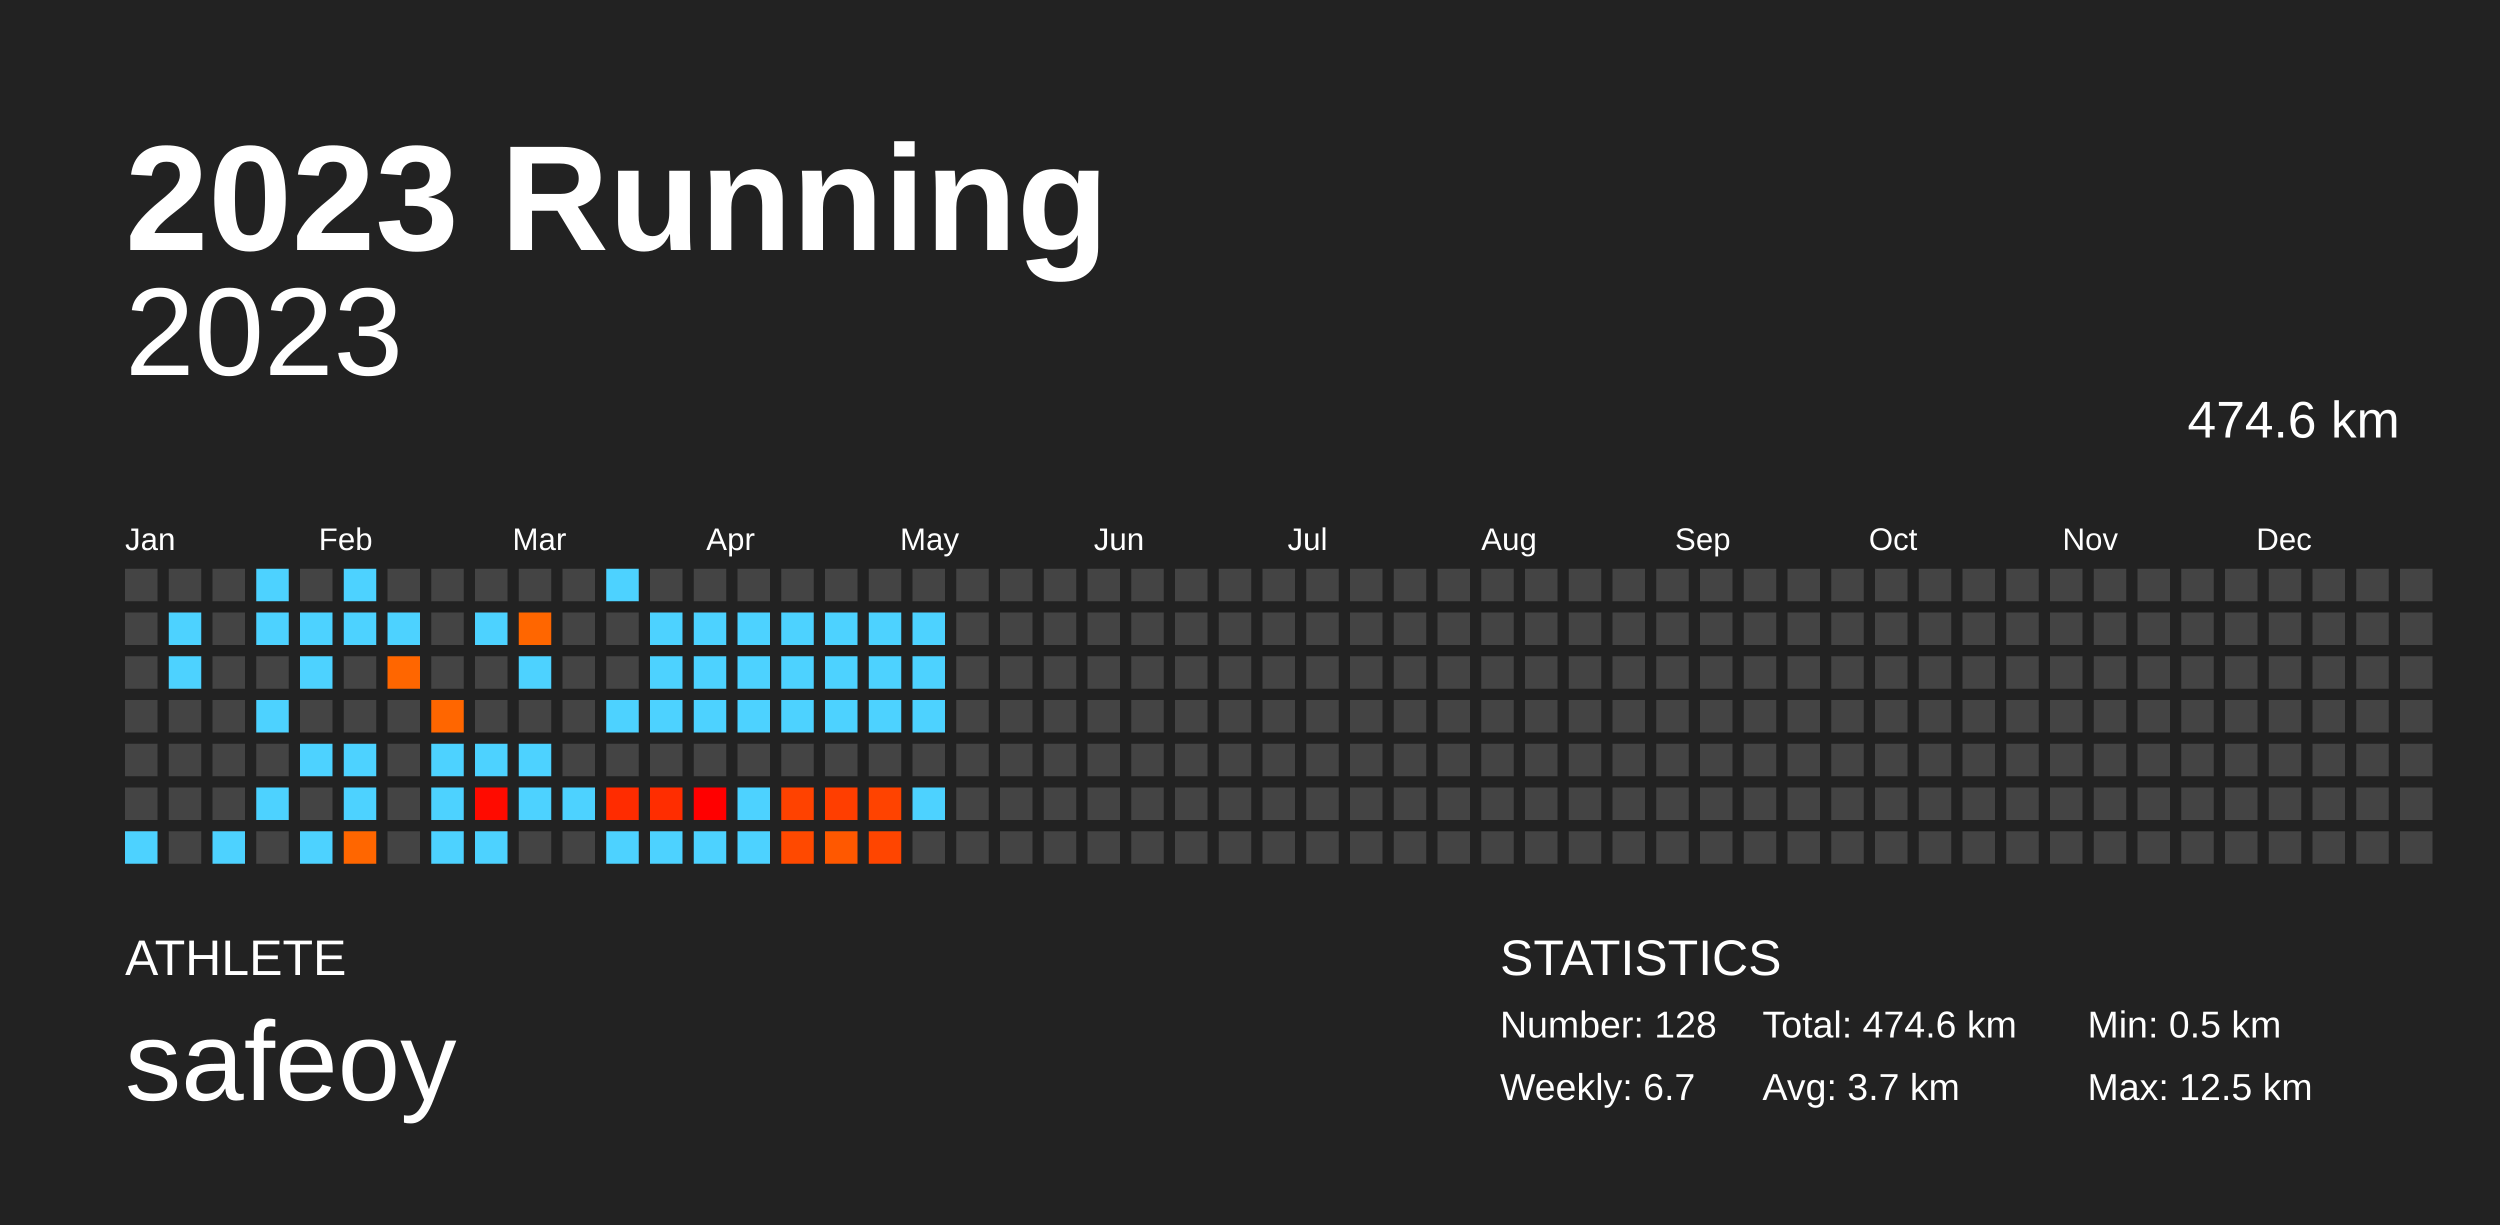
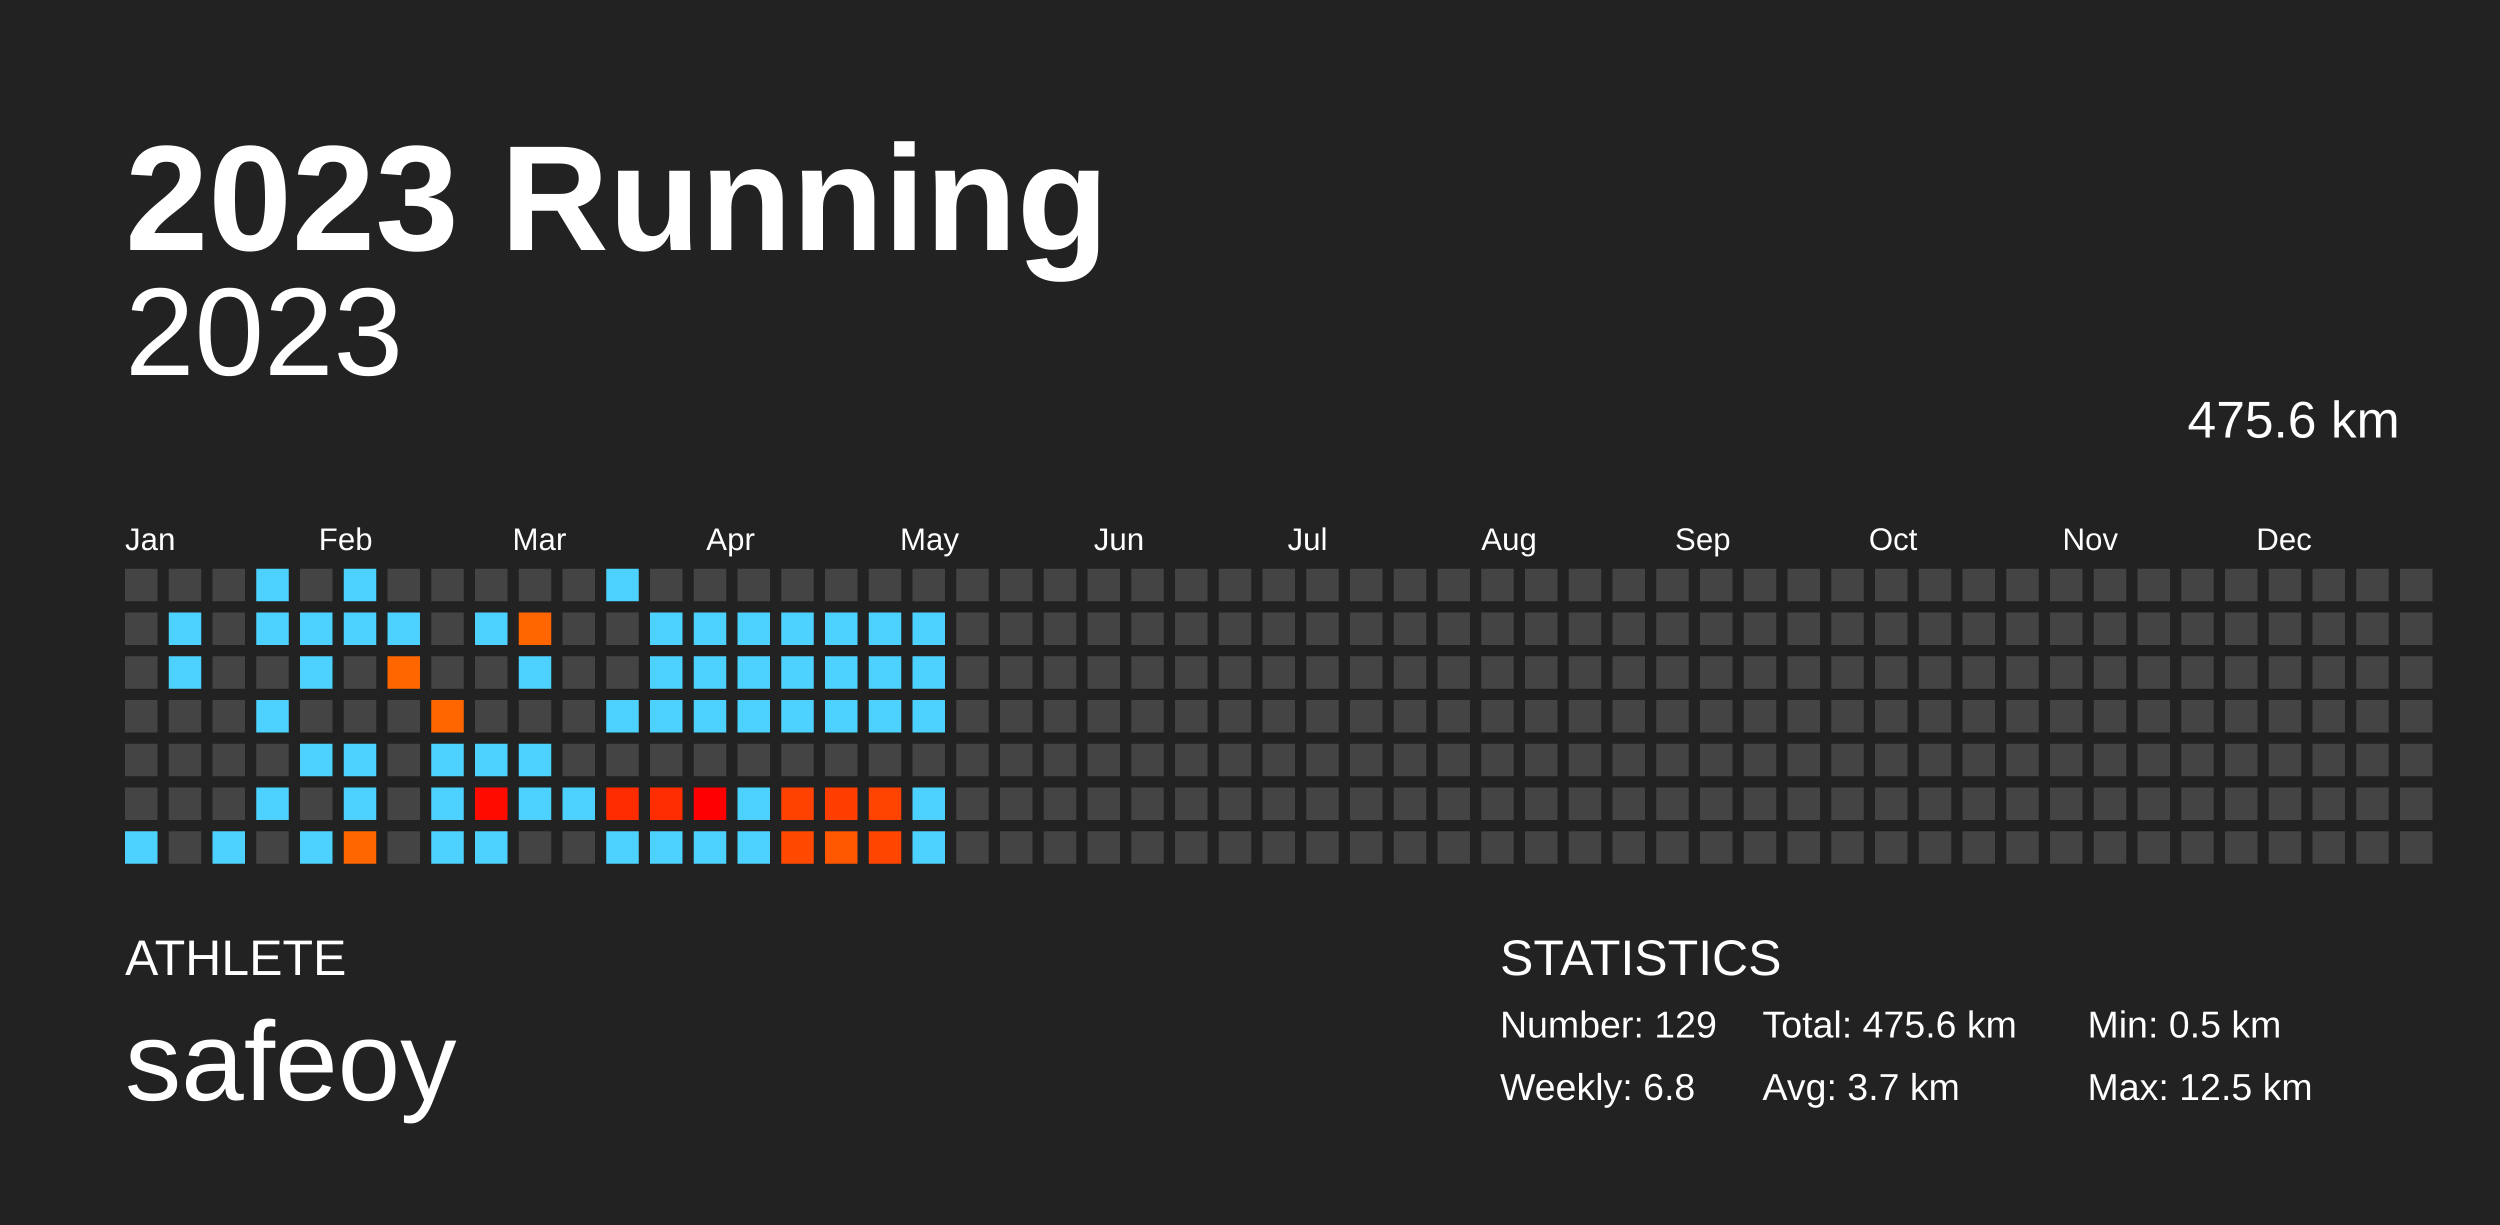
<svg xmlns="http://www.w3.org/2000/svg" baseProfile="full" height="98mm" version="1.1" viewBox="0,0,200,98" width="200mm">
  <defs />
  <rect fill="#222222" height="98" width="200" x="0" y="0" />
  <text fill="#FFFFFF" style="font-size:12px; font-family:Arial; font-weight:bold;" x="10" y="20">2023 Running</text>
  <text fill="#FFFFFF" style="font-size:4px; font-family:Arial" x="10" y="78">ATHLETE</text>
  <text fill="#FFFFFF" style="font-size:9px; font-family:Arial" x="10" y="88">safeoy</text>
  <text fill="#FFFFFF" style="font-size:4px; font-family:Arial" x="120" y="78">STATISTICS</text>
-   <text fill="#FFFFFF" style="font-size:3px; font-family:Arial" x="120" y="83">Number: 128</text>
-   <text fill="#FFFFFF" style="font-size:3px; font-family:Arial" x="120" y="88">Weekly: 6.7</text>
-   <text fill="#FFFFFF" style="font-size:3px; font-family:Arial" x="141" y="83">Total: 474.6 km</text>
+   <text fill="#FFFFFF" style="font-size:3px; font-family:Arial" x="120" y="83">Number: 129</text>
+   <text fill="#FFFFFF" style="font-size:3px; font-family:Arial" x="120" y="88">Weekly: 6.8</text>
+   <text fill="#FFFFFF" style="font-size:3px; font-family:Arial" x="141" y="83">Total: 475.6 km</text>
  <text fill="#FFFFFF" style="font-size:3px; font-family:Arial" x="141" y="88">Avg: 3.7 km</text>
  <text fill="#FFFFFF" style="font-size:3px; font-family:Arial" x="167" y="83">Min: 0.5 km</text>
  <text fill="#FFFFFF" style="font-size:3px; font-family:Arial" x="167" y="88">Max: 12.5 km</text>
  <text alignment-baseline="hanging" fill="#FFFFFF" style="font-size:10.0px; font-family:Arial;" x="10" y="30">2023</text>
-   <text alignment-baseline="hanging" fill="#FFFFFF" style="font-size:4.125px; font-family:Arial;" x="175" y="35">474.6 km</text>
+   <text alignment-baseline="hanging" fill="#FFFFFF" style="font-size:4.125px; font-family:Arial;" x="175" y="35">475.6 km</text>
  <text fill="#FFFFFF" style="font-size:2.5px; font-family:Arial" x="10.0" y="44">Jan</text>
  <text fill="#FFFFFF" style="font-size:2.5px; font-family:Arial" x="25.5" y="44">Feb</text>
  <text fill="#FFFFFF" style="font-size:2.5px; font-family:Arial" x="41.0" y="44">Mar</text>
  <text fill="#FFFFFF" style="font-size:2.5px; font-family:Arial" x="56.5" y="44">Apr</text>
  <text fill="#FFFFFF" style="font-size:2.5px; font-family:Arial" x="72.0" y="44">May</text>
  <text fill="#FFFFFF" style="font-size:2.5px; font-family:Arial" x="87.5" y="44">Jun</text>
  <text fill="#FFFFFF" style="font-size:2.5px; font-family:Arial" x="103.0" y="44">Jul</text>
  <text fill="#FFFFFF" style="font-size:2.5px; font-family:Arial" x="118.5" y="44">Aug</text>
  <text fill="#FFFFFF" style="font-size:2.5px; font-family:Arial" x="134.0" y="44">Sep</text>
  <text fill="#FFFFFF" style="font-size:2.5px; font-family:Arial" x="149.5" y="44">Oct</text>
  <text fill="#FFFFFF" style="font-size:2.5px; font-family:Arial" x="165.0" y="44">Nov</text>
  <text fill="#FFFFFF" style="font-size:2.5px; font-family:Arial" x="180.5" y="44">Dec</text>
  <rect fill="#444444" height="2.6" width="2.6" x="10.0" y="45.5" />
  <rect fill="#444444" height="2.6" width="2.6" x="10.0" y="49.0" />
  <rect fill="#444444" height="2.6" width="2.6" x="10.0" y="52.5" />
  <rect fill="#444444" height="2.6" width="2.6" x="10.0" y="56.0" />
  <rect fill="#444444" height="2.6" width="2.6" x="10.0" y="59.5" />
  <rect fill="#444444" height="2.6" width="2.6" x="10.0" y="63.0" />
  <rect fill="#4dd2ff" height="2.6" width="2.6" x="10.0" y="66.5" />
  <rect fill="#444444" height="2.6" width="2.6" x="13.5" y="45.5" />
  <rect fill="#4dd2ff" height="2.6" width="2.6" x="13.5" y="49.0" />
  <rect fill="#4dd2ff" height="2.6" width="2.6" x="13.5" y="52.5" />
  <rect fill="#444444" height="2.6" width="2.6" x="13.5" y="56.0" />
  <rect fill="#444444" height="2.6" width="2.6" x="13.5" y="59.5" />
  <rect fill="#444444" height="2.6" width="2.6" x="13.5" y="63.0" />
  <rect fill="#444444" height="2.6" width="2.6" x="13.5" y="66.5" />
  <rect fill="#444444" height="2.6" width="2.6" x="17.0" y="45.5" />
  <rect fill="#444444" height="2.6" width="2.6" x="17.0" y="49.0" />
  <rect fill="#444444" height="2.6" width="2.6" x="17.0" y="52.5" />
  <rect fill="#444444" height="2.6" width="2.6" x="17.0" y="56.0" />
  <rect fill="#444444" height="2.6" width="2.6" x="17.0" y="59.5" />
  <rect fill="#444444" height="2.6" width="2.6" x="17.0" y="63.0" />
  <rect fill="#4dd2ff" height="2.6" width="2.6" x="17.0" y="66.5" />
  <rect fill="#4dd2ff" height="2.6" width="2.6" x="20.5" y="45.5" />
  <rect fill="#4dd2ff" height="2.6" width="2.6" x="20.5" y="49.0" />
  <rect fill="#444444" height="2.6" width="2.6" x="20.5" y="52.5" />
  <rect fill="#4dd2ff" height="2.6" width="2.6" x="20.5" y="56.0" />
  <rect fill="#444444" height="2.6" width="2.6" x="20.5" y="59.5" />
  <rect fill="#4dd2ff" height="2.6" width="2.6" x="20.5" y="63.0" />
  <rect fill="#444444" height="2.6" width="2.6" x="20.5" y="66.5" />
  <rect fill="#444444" height="2.6" width="2.6" x="24.0" y="45.5" />
  <rect fill="#4dd2ff" height="2.6" width="2.6" x="24.0" y="49.0" />
  <rect fill="#4dd2ff" height="2.6" width="2.6" x="24.0" y="52.5" />
  <rect fill="#444444" height="2.6" width="2.6" x="24.0" y="56.0" />
  <rect fill="#4dd2ff" height="2.6" width="2.6" x="24.0" y="59.5" />
  <rect fill="#444444" height="2.6" width="2.6" x="24.0" y="63.0" />
  <rect fill="#4dd2ff" height="2.6" width="2.6" x="24.0" y="66.5" />
  <rect fill="#4dd2ff" height="2.6" width="2.6" x="27.5" y="45.5" />
  <rect fill="#4dd2ff" height="2.6" width="2.6" x="27.5" y="49.0" />
  <rect fill="#444444" height="2.6" width="2.6" x="27.5" y="52.5" />
  <rect fill="#444444" height="2.6" width="2.6" x="27.5" y="56.0" />
  <rect fill="#4dd2ff" height="2.6" width="2.6" x="27.5" y="59.5" />
  <rect fill="#4dd2ff" height="2.6" width="2.6" x="27.5" y="63.0" />
  <rect fill="#ff6600" height="2.6" width="2.6" x="27.5" y="66.5" />
  <rect fill="#444444" height="2.6" width="2.6" x="31.0" y="45.5" />
  <rect fill="#4dd2ff" height="2.6" width="2.6" x="31.0" y="49.0" />
  <rect fill="#ff6600" height="2.6" width="2.6" x="31.0" y="52.5" />
  <rect fill="#444444" height="2.6" width="2.6" x="31.0" y="56.0" />
  <rect fill="#444444" height="2.6" width="2.6" x="31.0" y="59.5" />
  <rect fill="#444444" height="2.6" width="2.6" x="31.0" y="63.0" />
  <rect fill="#444444" height="2.6" width="2.6" x="31.0" y="66.5" />
  <rect fill="#444444" height="2.6" width="2.6" x="34.5" y="45.5" />
  <rect fill="#444444" height="2.6" width="2.6" x="34.5" y="49.0" />
  <rect fill="#444444" height="2.6" width="2.6" x="34.5" y="52.5" />
  <rect fill="#ff6600" height="2.6" width="2.6" x="34.5" y="56.0" />
  <rect fill="#4dd2ff" height="2.6" width="2.6" x="34.5" y="59.5" />
  <rect fill="#4dd2ff" height="2.6" width="2.6" x="34.5" y="63.0" />
  <rect fill="#4dd2ff" height="2.6" width="2.6" x="34.5" y="66.5" />
  <rect fill="#444444" height="2.6" width="2.6" x="38.0" y="45.5" />
  <rect fill="#4dd2ff" height="2.6" width="2.6" x="38.0" y="49.0" />
  <rect fill="#444444" height="2.6" width="2.6" x="38.0" y="52.5" />
  <rect fill="#444444" height="2.6" width="2.6" x="38.0" y="56.0" />
  <rect fill="#4dd2ff" height="2.6" width="2.6" x="38.0" y="59.5" />
  <rect fill="#ff0b00" height="2.6" width="2.6" x="38.0" y="63.0" />
  <rect fill="#4dd2ff" height="2.6" width="2.6" x="38.0" y="66.5" />
  <rect fill="#444444" height="2.6" width="2.6" x="41.5" y="45.5" />
  <rect fill="#ff6600" height="2.6" width="2.6" x="41.5" y="49.0" />
  <rect fill="#4dd2ff" height="2.6" width="2.6" x="41.5" y="52.5" />
  <rect fill="#444444" height="2.6" width="2.6" x="41.5" y="56.0" />
  <rect fill="#4dd2ff" height="2.6" width="2.6" x="41.5" y="59.5" />
  <rect fill="#4dd2ff" height="2.6" width="2.6" x="41.5" y="63.0" />
  <rect fill="#444444" height="2.6" width="2.6" x="41.5" y="66.5" />
  <rect fill="#444444" height="2.6" width="2.6" x="45.0" y="45.5" />
  <rect fill="#444444" height="2.6" width="2.6" x="45.0" y="49.0" />
  <rect fill="#444444" height="2.6" width="2.6" x="45.0" y="52.5" />
  <rect fill="#444444" height="2.6" width="2.6" x="45.0" y="56.0" />
  <rect fill="#444444" height="2.6" width="2.6" x="45.0" y="59.5" />
  <rect fill="#4dd2ff" height="2.6" width="2.6" x="45.0" y="63.0" />
  <rect fill="#444444" height="2.6" width="2.6" x="45.0" y="66.5" />
  <rect fill="#4dd2ff" height="2.6" width="2.6" x="48.5" y="45.5" />
  <rect fill="#444444" height="2.6" width="2.6" x="48.5" y="49.0" />
  <rect fill="#444444" height="2.6" width="2.6" x="48.5" y="52.5" />
  <rect fill="#4dd2ff" height="2.6" width="2.6" x="48.5" y="56.0" />
  <rect fill="#444444" height="2.6" width="2.6" x="48.5" y="59.5" />
  <rect fill="#ff2c00" height="2.6" width="2.6" x="48.5" y="63.0" />
  <rect fill="#4dd2ff" height="2.6" width="2.6" x="48.5" y="66.5" />
  <rect fill="#444444" height="2.6" width="2.6" x="52.0" y="45.5" />
  <rect fill="#4dd2ff" height="2.6" width="2.6" x="52.0" y="49.0" />
  <rect fill="#4dd2ff" height="2.6" width="2.6" x="52.0" y="52.5" />
  <rect fill="#4dd2ff" height="2.6" width="2.6" x="52.0" y="56.0" />
  <rect fill="#444444" height="2.6" width="2.6" x="52.0" y="59.5" />
  <rect fill="#ff2d00" height="2.6" width="2.6" x="52.0" y="63.0" />
  <rect fill="#4dd2ff" height="2.6" width="2.6" x="52.0" y="66.5" />
  <rect fill="#444444" height="2.6" width="2.6" x="55.5" y="45.5" />
  <rect fill="#4dd2ff" height="2.6" width="2.6" x="55.5" y="49.0" />
  <rect fill="#4dd2ff" height="2.6" width="2.6" x="55.5" y="52.5" />
  <rect fill="#4dd2ff" height="2.6" width="2.6" x="55.5" y="56.0" />
  <rect fill="#444444" height="2.6" width="2.6" x="55.5" y="59.5" />
  <rect fill="#ff0000" height="2.6" width="2.6" x="55.5" y="63.0" />
  <rect fill="#4dd2ff" height="2.6" width="2.6" x="55.5" y="66.5" />
  <rect fill="#444444" height="2.6" width="2.6" x="59.0" y="45.5" />
  <rect fill="#4dd2ff" height="2.6" width="2.6" x="59.0" y="49.0" />
  <rect fill="#4dd2ff" height="2.6" width="2.6" x="59.0" y="52.5" />
  <rect fill="#4dd2ff" height="2.6" width="2.6" x="59.0" y="56.0" />
  <rect fill="#444444" height="2.6" width="2.6" x="59.0" y="59.5" />
  <rect fill="#4dd2ff" height="2.6" width="2.6" x="59.0" y="63.0" />
  <rect fill="#4dd2ff" height="2.6" width="2.6" x="59.0" y="66.5" />
  <rect fill="#444444" height="2.6" width="2.6" x="62.5" y="45.5" />
  <rect fill="#4dd2ff" height="2.6" width="2.6" x="62.5" y="49.0" />
  <rect fill="#4dd2ff" height="2.6" width="2.6" x="62.5" y="52.5" />
  <rect fill="#4dd2ff" height="2.6" width="2.6" x="62.5" y="56.0" />
  <rect fill="#444444" height="2.6" width="2.6" x="62.5" y="59.5" />
  <rect fill="#ff4200" height="2.6" width="2.6" x="62.5" y="63.0" />
  <rect fill="#ff4900" height="2.6" width="2.6" x="62.5" y="66.5" />
  <rect fill="#444444" height="2.6" width="2.6" x="66.0" y="45.5" />
  <rect fill="#4dd2ff" height="2.6" width="2.6" x="66.0" y="49.0" />
  <rect fill="#4dd2ff" height="2.6" width="2.6" x="66.0" y="52.5" />
  <rect fill="#4dd2ff" height="2.6" width="2.6" x="66.0" y="56.0" />
  <rect fill="#444444" height="2.6" width="2.6" x="66.0" y="59.5" />
  <rect fill="#ff3e00" height="2.6" width="2.6" x="66.0" y="63.0" />
  <rect fill="#ff5800" height="2.6" width="2.6" x="66.0" y="66.5" />
  <rect fill="#444444" height="2.6" width="2.6" x="69.5" y="45.5" />
  <rect fill="#4dd2ff" height="2.6" width="2.6" x="69.5" y="49.0" />
  <rect fill="#4dd2ff" height="2.6" width="2.6" x="69.5" y="52.5" />
  <rect fill="#4dd2ff" height="2.6" width="2.6" x="69.5" y="56.0" />
  <rect fill="#444444" height="2.6" width="2.6" x="69.5" y="59.5" />
  <rect fill="#ff4300" height="2.6" width="2.6" x="69.5" y="63.0" />
  <rect fill="#ff4500" height="2.6" width="2.6" x="69.5" y="66.5" />
  <rect fill="#444444" height="2.6" width="2.6" x="73.0" y="45.5" />
  <rect fill="#4dd2ff" height="2.6" width="2.6" x="73.0" y="49.0" />
  <rect fill="#4dd2ff" height="2.6" width="2.6" x="73.0" y="52.5" />
  <rect fill="#4dd2ff" height="2.6" width="2.6" x="73.0" y="56.0" />
  <rect fill="#444444" height="2.6" width="2.6" x="73.0" y="59.5" />
  <rect fill="#4dd2ff" height="2.6" width="2.6" x="73.0" y="63.0" />
-   <rect fill="#444444" height="2.6" width="2.6" x="73.0" y="66.5" />
+   <rect fill="#4dd2ff" height="2.6" width="2.6" x="73.0" y="66.5" />
  <rect fill="#444444" height="2.6" width="2.6" x="76.5" y="45.5" />
  <rect fill="#444444" height="2.6" width="2.6" x="76.5" y="49.0" />
  <rect fill="#444444" height="2.6" width="2.6" x="76.5" y="52.5" />
  <rect fill="#444444" height="2.6" width="2.6" x="76.5" y="56.0" />
  <rect fill="#444444" height="2.6" width="2.6" x="76.5" y="59.5" />
  <rect fill="#444444" height="2.6" width="2.6" x="76.5" y="63.0" />
  <rect fill="#444444" height="2.6" width="2.6" x="76.5" y="66.5" />
  <rect fill="#444444" height="2.6" width="2.6" x="80.0" y="45.5" />
  <rect fill="#444444" height="2.6" width="2.6" x="80.0" y="49.0" />
  <rect fill="#444444" height="2.6" width="2.6" x="80.0" y="52.5" />
  <rect fill="#444444" height="2.6" width="2.6" x="80.0" y="56.0" />
  <rect fill="#444444" height="2.6" width="2.6" x="80.0" y="59.5" />
  <rect fill="#444444" height="2.6" width="2.6" x="80.0" y="63.0" />
  <rect fill="#444444" height="2.6" width="2.6" x="80.0" y="66.5" />
  <rect fill="#444444" height="2.6" width="2.6" x="83.5" y="45.5" />
  <rect fill="#444444" height="2.6" width="2.6" x="83.5" y="49.0" />
  <rect fill="#444444" height="2.6" width="2.6" x="83.5" y="52.5" />
  <rect fill="#444444" height="2.6" width="2.6" x="83.5" y="56.0" />
  <rect fill="#444444" height="2.6" width="2.6" x="83.5" y="59.5" />
  <rect fill="#444444" height="2.6" width="2.6" x="83.5" y="63.0" />
  <rect fill="#444444" height="2.6" width="2.6" x="83.5" y="66.5" />
  <rect fill="#444444" height="2.6" width="2.6" x="87.0" y="45.5" />
  <rect fill="#444444" height="2.6" width="2.6" x="87.0" y="49.0" />
  <rect fill="#444444" height="2.6" width="2.6" x="87.0" y="52.5" />
  <rect fill="#444444" height="2.6" width="2.6" x="87.0" y="56.0" />
  <rect fill="#444444" height="2.6" width="2.6" x="87.0" y="59.5" />
  <rect fill="#444444" height="2.6" width="2.6" x="87.0" y="63.0" />
  <rect fill="#444444" height="2.6" width="2.6" x="87.0" y="66.5" />
  <rect fill="#444444" height="2.6" width="2.6" x="90.5" y="45.5" />
  <rect fill="#444444" height="2.6" width="2.6" x="90.5" y="49.0" />
  <rect fill="#444444" height="2.6" width="2.6" x="90.5" y="52.5" />
  <rect fill="#444444" height="2.6" width="2.6" x="90.5" y="56.0" />
  <rect fill="#444444" height="2.6" width="2.6" x="90.5" y="59.5" />
  <rect fill="#444444" height="2.6" width="2.6" x="90.5" y="63.0" />
  <rect fill="#444444" height="2.6" width="2.6" x="90.5" y="66.5" />
  <rect fill="#444444" height="2.6" width="2.6" x="94.0" y="45.5" />
  <rect fill="#444444" height="2.6" width="2.6" x="94.0" y="49.0" />
  <rect fill="#444444" height="2.6" width="2.6" x="94.0" y="52.5" />
  <rect fill="#444444" height="2.6" width="2.6" x="94.0" y="56.0" />
  <rect fill="#444444" height="2.6" width="2.6" x="94.0" y="59.5" />
  <rect fill="#444444" height="2.6" width="2.6" x="94.0" y="63.0" />
  <rect fill="#444444" height="2.6" width="2.6" x="94.0" y="66.5" />
  <rect fill="#444444" height="2.6" width="2.6" x="97.5" y="45.5" />
  <rect fill="#444444" height="2.6" width="2.6" x="97.5" y="49.0" />
  <rect fill="#444444" height="2.6" width="2.6" x="97.5" y="52.5" />
  <rect fill="#444444" height="2.6" width="2.6" x="97.5" y="56.0" />
  <rect fill="#444444" height="2.6" width="2.6" x="97.5" y="59.5" />
  <rect fill="#444444" height="2.6" width="2.6" x="97.5" y="63.0" />
  <rect fill="#444444" height="2.6" width="2.6" x="97.5" y="66.5" />
  <rect fill="#444444" height="2.6" width="2.6" x="101.0" y="45.5" />
  <rect fill="#444444" height="2.6" width="2.6" x="101.0" y="49.0" />
  <rect fill="#444444" height="2.6" width="2.6" x="101.0" y="52.5" />
  <rect fill="#444444" height="2.6" width="2.6" x="101.0" y="56.0" />
  <rect fill="#444444" height="2.6" width="2.6" x="101.0" y="59.5" />
  <rect fill="#444444" height="2.6" width="2.6" x="101.0" y="63.0" />
  <rect fill="#444444" height="2.6" width="2.6" x="101.0" y="66.5" />
  <rect fill="#444444" height="2.6" width="2.6" x="104.5" y="45.5" />
  <rect fill="#444444" height="2.6" width="2.6" x="104.5" y="49.0" />
  <rect fill="#444444" height="2.6" width="2.6" x="104.5" y="52.5" />
  <rect fill="#444444" height="2.6" width="2.6" x="104.5" y="56.0" />
  <rect fill="#444444" height="2.6" width="2.6" x="104.5" y="59.5" />
  <rect fill="#444444" height="2.6" width="2.6" x="104.5" y="63.0" />
  <rect fill="#444444" height="2.6" width="2.6" x="104.5" y="66.5" />
  <rect fill="#444444" height="2.6" width="2.6" x="108.0" y="45.5" />
  <rect fill="#444444" height="2.6" width="2.6" x="108.0" y="49.0" />
  <rect fill="#444444" height="2.6" width="2.6" x="108.0" y="52.5" />
  <rect fill="#444444" height="2.6" width="2.6" x="108.0" y="56.0" />
  <rect fill="#444444" height="2.6" width="2.6" x="108.0" y="59.5" />
  <rect fill="#444444" height="2.6" width="2.6" x="108.0" y="63.0" />
  <rect fill="#444444" height="2.6" width="2.6" x="108.0" y="66.5" />
  <rect fill="#444444" height="2.6" width="2.6" x="111.5" y="45.5" />
  <rect fill="#444444" height="2.6" width="2.6" x="111.5" y="49.0" />
  <rect fill="#444444" height="2.6" width="2.6" x="111.5" y="52.5" />
  <rect fill="#444444" height="2.6" width="2.6" x="111.5" y="56.0" />
  <rect fill="#444444" height="2.6" width="2.6" x="111.5" y="59.5" />
  <rect fill="#444444" height="2.6" width="2.6" x="111.5" y="63.0" />
  <rect fill="#444444" height="2.6" width="2.6" x="111.5" y="66.5" />
  <rect fill="#444444" height="2.6" width="2.6" x="115.0" y="45.5" />
  <rect fill="#444444" height="2.6" width="2.6" x="115.0" y="49.0" />
  <rect fill="#444444" height="2.6" width="2.6" x="115.0" y="52.5" />
  <rect fill="#444444" height="2.6" width="2.6" x="115.0" y="56.0" />
  <rect fill="#444444" height="2.6" width="2.6" x="115.0" y="59.5" />
  <rect fill="#444444" height="2.6" width="2.6" x="115.0" y="63.0" />
  <rect fill="#444444" height="2.6" width="2.6" x="115.0" y="66.5" />
  <rect fill="#444444" height="2.6" width="2.6" x="118.5" y="45.5" />
  <rect fill="#444444" height="2.6" width="2.6" x="118.5" y="49.0" />
  <rect fill="#444444" height="2.6" width="2.6" x="118.5" y="52.5" />
  <rect fill="#444444" height="2.6" width="2.6" x="118.5" y="56.0" />
  <rect fill="#444444" height="2.6" width="2.6" x="118.5" y="59.5" />
  <rect fill="#444444" height="2.6" width="2.6" x="118.5" y="63.0" />
  <rect fill="#444444" height="2.6" width="2.6" x="118.5" y="66.5" />
  <rect fill="#444444" height="2.6" width="2.6" x="122.0" y="45.5" />
  <rect fill="#444444" height="2.6" width="2.6" x="122.0" y="49.0" />
  <rect fill="#444444" height="2.6" width="2.6" x="122.0" y="52.5" />
  <rect fill="#444444" height="2.6" width="2.6" x="122.0" y="56.0" />
  <rect fill="#444444" height="2.6" width="2.6" x="122.0" y="59.5" />
  <rect fill="#444444" height="2.6" width="2.6" x="122.0" y="63.0" />
  <rect fill="#444444" height="2.6" width="2.6" x="122.0" y="66.5" />
  <rect fill="#444444" height="2.6" width="2.6" x="125.5" y="45.5" />
  <rect fill="#444444" height="2.6" width="2.6" x="125.5" y="49.0" />
  <rect fill="#444444" height="2.6" width="2.6" x="125.5" y="52.5" />
  <rect fill="#444444" height="2.6" width="2.6" x="125.5" y="56.0" />
  <rect fill="#444444" height="2.6" width="2.6" x="125.5" y="59.5" />
  <rect fill="#444444" height="2.6" width="2.6" x="125.5" y="63.0" />
  <rect fill="#444444" height="2.6" width="2.6" x="125.5" y="66.5" />
  <rect fill="#444444" height="2.6" width="2.6" x="129.0" y="45.5" />
  <rect fill="#444444" height="2.6" width="2.6" x="129.0" y="49.0" />
  <rect fill="#444444" height="2.6" width="2.6" x="129.0" y="52.5" />
  <rect fill="#444444" height="2.6" width="2.6" x="129.0" y="56.0" />
  <rect fill="#444444" height="2.6" width="2.6" x="129.0" y="59.5" />
  <rect fill="#444444" height="2.6" width="2.6" x="129.0" y="63.0" />
  <rect fill="#444444" height="2.6" width="2.6" x="129.0" y="66.5" />
  <rect fill="#444444" height="2.6" width="2.6" x="132.5" y="45.5" />
  <rect fill="#444444" height="2.6" width="2.6" x="132.5" y="49.0" />
  <rect fill="#444444" height="2.6" width="2.6" x="132.5" y="52.5" />
  <rect fill="#444444" height="2.6" width="2.6" x="132.5" y="56.0" />
  <rect fill="#444444" height="2.6" width="2.6" x="132.5" y="59.5" />
  <rect fill="#444444" height="2.6" width="2.6" x="132.5" y="63.0" />
  <rect fill="#444444" height="2.6" width="2.6" x="132.5" y="66.5" />
  <rect fill="#444444" height="2.6" width="2.6" x="136.0" y="45.5" />
  <rect fill="#444444" height="2.6" width="2.6" x="136.0" y="49.0" />
  <rect fill="#444444" height="2.6" width="2.6" x="136.0" y="52.5" />
  <rect fill="#444444" height="2.6" width="2.6" x="136.0" y="56.0" />
  <rect fill="#444444" height="2.6" width="2.6" x="136.0" y="59.5" />
  <rect fill="#444444" height="2.6" width="2.6" x="136.0" y="63.0" />
  <rect fill="#444444" height="2.6" width="2.6" x="136.0" y="66.5" />
  <rect fill="#444444" height="2.6" width="2.6" x="139.5" y="45.5" />
  <rect fill="#444444" height="2.6" width="2.6" x="139.5" y="49.0" />
  <rect fill="#444444" height="2.6" width="2.6" x="139.5" y="52.5" />
  <rect fill="#444444" height="2.6" width="2.6" x="139.5" y="56.0" />
  <rect fill="#444444" height="2.6" width="2.6" x="139.5" y="59.5" />
  <rect fill="#444444" height="2.6" width="2.6" x="139.5" y="63.0" />
  <rect fill="#444444" height="2.6" width="2.6" x="139.5" y="66.5" />
  <rect fill="#444444" height="2.6" width="2.6" x="143.0" y="45.5" />
  <rect fill="#444444" height="2.6" width="2.6" x="143.0" y="49.0" />
  <rect fill="#444444" height="2.6" width="2.6" x="143.0" y="52.5" />
  <rect fill="#444444" height="2.6" width="2.6" x="143.0" y="56.0" />
  <rect fill="#444444" height="2.6" width="2.6" x="143.0" y="59.5" />
  <rect fill="#444444" height="2.6" width="2.6" x="143.0" y="63.0" />
  <rect fill="#444444" height="2.6" width="2.6" x="143.0" y="66.5" />
  <rect fill="#444444" height="2.6" width="2.6" x="146.5" y="45.5" />
  <rect fill="#444444" height="2.6" width="2.6" x="146.5" y="49.0" />
  <rect fill="#444444" height="2.6" width="2.6" x="146.5" y="52.5" />
  <rect fill="#444444" height="2.6" width="2.6" x="146.5" y="56.0" />
  <rect fill="#444444" height="2.6" width="2.6" x="146.5" y="59.5" />
  <rect fill="#444444" height="2.6" width="2.6" x="146.5" y="63.0" />
  <rect fill="#444444" height="2.6" width="2.6" x="146.5" y="66.5" />
  <rect fill="#444444" height="2.6" width="2.6" x="150.0" y="45.5" />
  <rect fill="#444444" height="2.6" width="2.6" x="150.0" y="49.0" />
  <rect fill="#444444" height="2.6" width="2.6" x="150.0" y="52.5" />
  <rect fill="#444444" height="2.6" width="2.6" x="150.0" y="56.0" />
  <rect fill="#444444" height="2.6" width="2.6" x="150.0" y="59.5" />
  <rect fill="#444444" height="2.6" width="2.6" x="150.0" y="63.0" />
  <rect fill="#444444" height="2.6" width="2.6" x="150.0" y="66.5" />
  <rect fill="#444444" height="2.6" width="2.6" x="153.5" y="45.5" />
  <rect fill="#444444" height="2.6" width="2.6" x="153.5" y="49.0" />
  <rect fill="#444444" height="2.6" width="2.6" x="153.5" y="52.5" />
  <rect fill="#444444" height="2.6" width="2.6" x="153.5" y="56.0" />
  <rect fill="#444444" height="2.6" width="2.6" x="153.5" y="59.5" />
  <rect fill="#444444" height="2.6" width="2.6" x="153.5" y="63.0" />
  <rect fill="#444444" height="2.6" width="2.6" x="153.5" y="66.5" />
  <rect fill="#444444" height="2.6" width="2.6" x="157.0" y="45.5" />
  <rect fill="#444444" height="2.6" width="2.6" x="157.0" y="49.0" />
  <rect fill="#444444" height="2.6" width="2.6" x="157.0" y="52.5" />
  <rect fill="#444444" height="2.6" width="2.6" x="157.0" y="56.0" />
  <rect fill="#444444" height="2.6" width="2.6" x="157.0" y="59.5" />
  <rect fill="#444444" height="2.6" width="2.6" x="157.0" y="63.0" />
  <rect fill="#444444" height="2.6" width="2.6" x="157.0" y="66.5" />
  <rect fill="#444444" height="2.6" width="2.6" x="160.5" y="45.5" />
  <rect fill="#444444" height="2.6" width="2.6" x="160.5" y="49.0" />
  <rect fill="#444444" height="2.6" width="2.6" x="160.5" y="52.5" />
  <rect fill="#444444" height="2.6" width="2.6" x="160.5" y="56.0" />
  <rect fill="#444444" height="2.6" width="2.6" x="160.5" y="59.5" />
  <rect fill="#444444" height="2.6" width="2.6" x="160.5" y="63.0" />
  <rect fill="#444444" height="2.6" width="2.6" x="160.5" y="66.5" />
  <rect fill="#444444" height="2.6" width="2.6" x="164.0" y="45.5" />
  <rect fill="#444444" height="2.6" width="2.6" x="164.0" y="49.0" />
  <rect fill="#444444" height="2.6" width="2.6" x="164.0" y="52.5" />
  <rect fill="#444444" height="2.6" width="2.6" x="164.0" y="56.0" />
  <rect fill="#444444" height="2.6" width="2.6" x="164.0" y="59.5" />
  <rect fill="#444444" height="2.6" width="2.6" x="164.0" y="63.0" />
  <rect fill="#444444" height="2.6" width="2.6" x="164.0" y="66.5" />
  <rect fill="#444444" height="2.6" width="2.6" x="167.5" y="45.5" />
  <rect fill="#444444" height="2.6" width="2.6" x="167.5" y="49.0" />
  <rect fill="#444444" height="2.6" width="2.6" x="167.5" y="52.5" />
  <rect fill="#444444" height="2.6" width="2.6" x="167.5" y="56.0" />
  <rect fill="#444444" height="2.6" width="2.6" x="167.5" y="59.5" />
  <rect fill="#444444" height="2.6" width="2.6" x="167.5" y="63.0" />
  <rect fill="#444444" height="2.6" width="2.6" x="167.5" y="66.5" />
  <rect fill="#444444" height="2.6" width="2.6" x="171.0" y="45.5" />
  <rect fill="#444444" height="2.6" width="2.6" x="171.0" y="49.0" />
  <rect fill="#444444" height="2.6" width="2.6" x="171.0" y="52.5" />
  <rect fill="#444444" height="2.6" width="2.6" x="171.0" y="56.0" />
  <rect fill="#444444" height="2.6" width="2.6" x="171.0" y="59.5" />
  <rect fill="#444444" height="2.6" width="2.6" x="171.0" y="63.0" />
  <rect fill="#444444" height="2.6" width="2.6" x="171.0" y="66.5" />
  <rect fill="#444444" height="2.6" width="2.6" x="174.5" y="45.5" />
  <rect fill="#444444" height="2.6" width="2.6" x="174.5" y="49.0" />
  <rect fill="#444444" height="2.6" width="2.6" x="174.5" y="52.5" />
  <rect fill="#444444" height="2.6" width="2.6" x="174.5" y="56.0" />
  <rect fill="#444444" height="2.6" width="2.6" x="174.5" y="59.5" />
  <rect fill="#444444" height="2.6" width="2.6" x="174.5" y="63.0" />
  <rect fill="#444444" height="2.6" width="2.6" x="174.5" y="66.5" />
  <rect fill="#444444" height="2.6" width="2.6" x="178.0" y="45.5" />
  <rect fill="#444444" height="2.6" width="2.6" x="178.0" y="49.0" />
  <rect fill="#444444" height="2.6" width="2.6" x="178.0" y="52.5" />
  <rect fill="#444444" height="2.6" width="2.6" x="178.0" y="56.0" />
  <rect fill="#444444" height="2.6" width="2.6" x="178.0" y="59.5" />
  <rect fill="#444444" height="2.6" width="2.6" x="178.0" y="63.0" />
  <rect fill="#444444" height="2.6" width="2.6" x="178.0" y="66.5" />
  <rect fill="#444444" height="2.6" width="2.6" x="181.5" y="45.5" />
  <rect fill="#444444" height="2.6" width="2.6" x="181.5" y="49.0" />
  <rect fill="#444444" height="2.6" width="2.6" x="181.5" y="52.5" />
  <rect fill="#444444" height="2.6" width="2.6" x="181.5" y="56.0" />
  <rect fill="#444444" height="2.6" width="2.6" x="181.5" y="59.5" />
  <rect fill="#444444" height="2.6" width="2.6" x="181.5" y="63.0" />
  <rect fill="#444444" height="2.6" width="2.6" x="181.5" y="66.5" />
  <rect fill="#444444" height="2.6" width="2.6" x="185.0" y="45.5" />
  <rect fill="#444444" height="2.6" width="2.6" x="185.0" y="49.0" />
  <rect fill="#444444" height="2.6" width="2.6" x="185.0" y="52.5" />
  <rect fill="#444444" height="2.6" width="2.6" x="185.0" y="56.0" />
  <rect fill="#444444" height="2.6" width="2.6" x="185.0" y="59.5" />
  <rect fill="#444444" height="2.6" width="2.6" x="185.0" y="63.0" />
  <rect fill="#444444" height="2.6" width="2.6" x="185.0" y="66.5" />
  <rect fill="#444444" height="2.6" width="2.6" x="188.5" y="45.5" />
  <rect fill="#444444" height="2.6" width="2.6" x="188.5" y="49.0" />
  <rect fill="#444444" height="2.6" width="2.6" x="188.5" y="52.5" />
  <rect fill="#444444" height="2.6" width="2.6" x="188.5" y="56.0" />
  <rect fill="#444444" height="2.6" width="2.6" x="188.5" y="59.5" />
  <rect fill="#444444" height="2.6" width="2.6" x="188.5" y="63.0" />
  <rect fill="#444444" height="2.6" width="2.6" x="188.5" y="66.5" />
  <rect fill="#444444" height="2.6" width="2.6" x="192.0" y="45.5" />
  <rect fill="#444444" height="2.6" width="2.6" x="192.0" y="49.0" />
  <rect fill="#444444" height="2.6" width="2.6" x="192.0" y="52.5" />
  <rect fill="#444444" height="2.6" width="2.6" x="192.0" y="56.0" />
  <rect fill="#444444" height="2.6" width="2.6" x="192.0" y="59.5" />
  <rect fill="#444444" height="2.6" width="2.6" x="192.0" y="63.0" />
  <rect fill="#444444" height="2.6" width="2.6" x="192.0" y="66.5" />
</svg>
